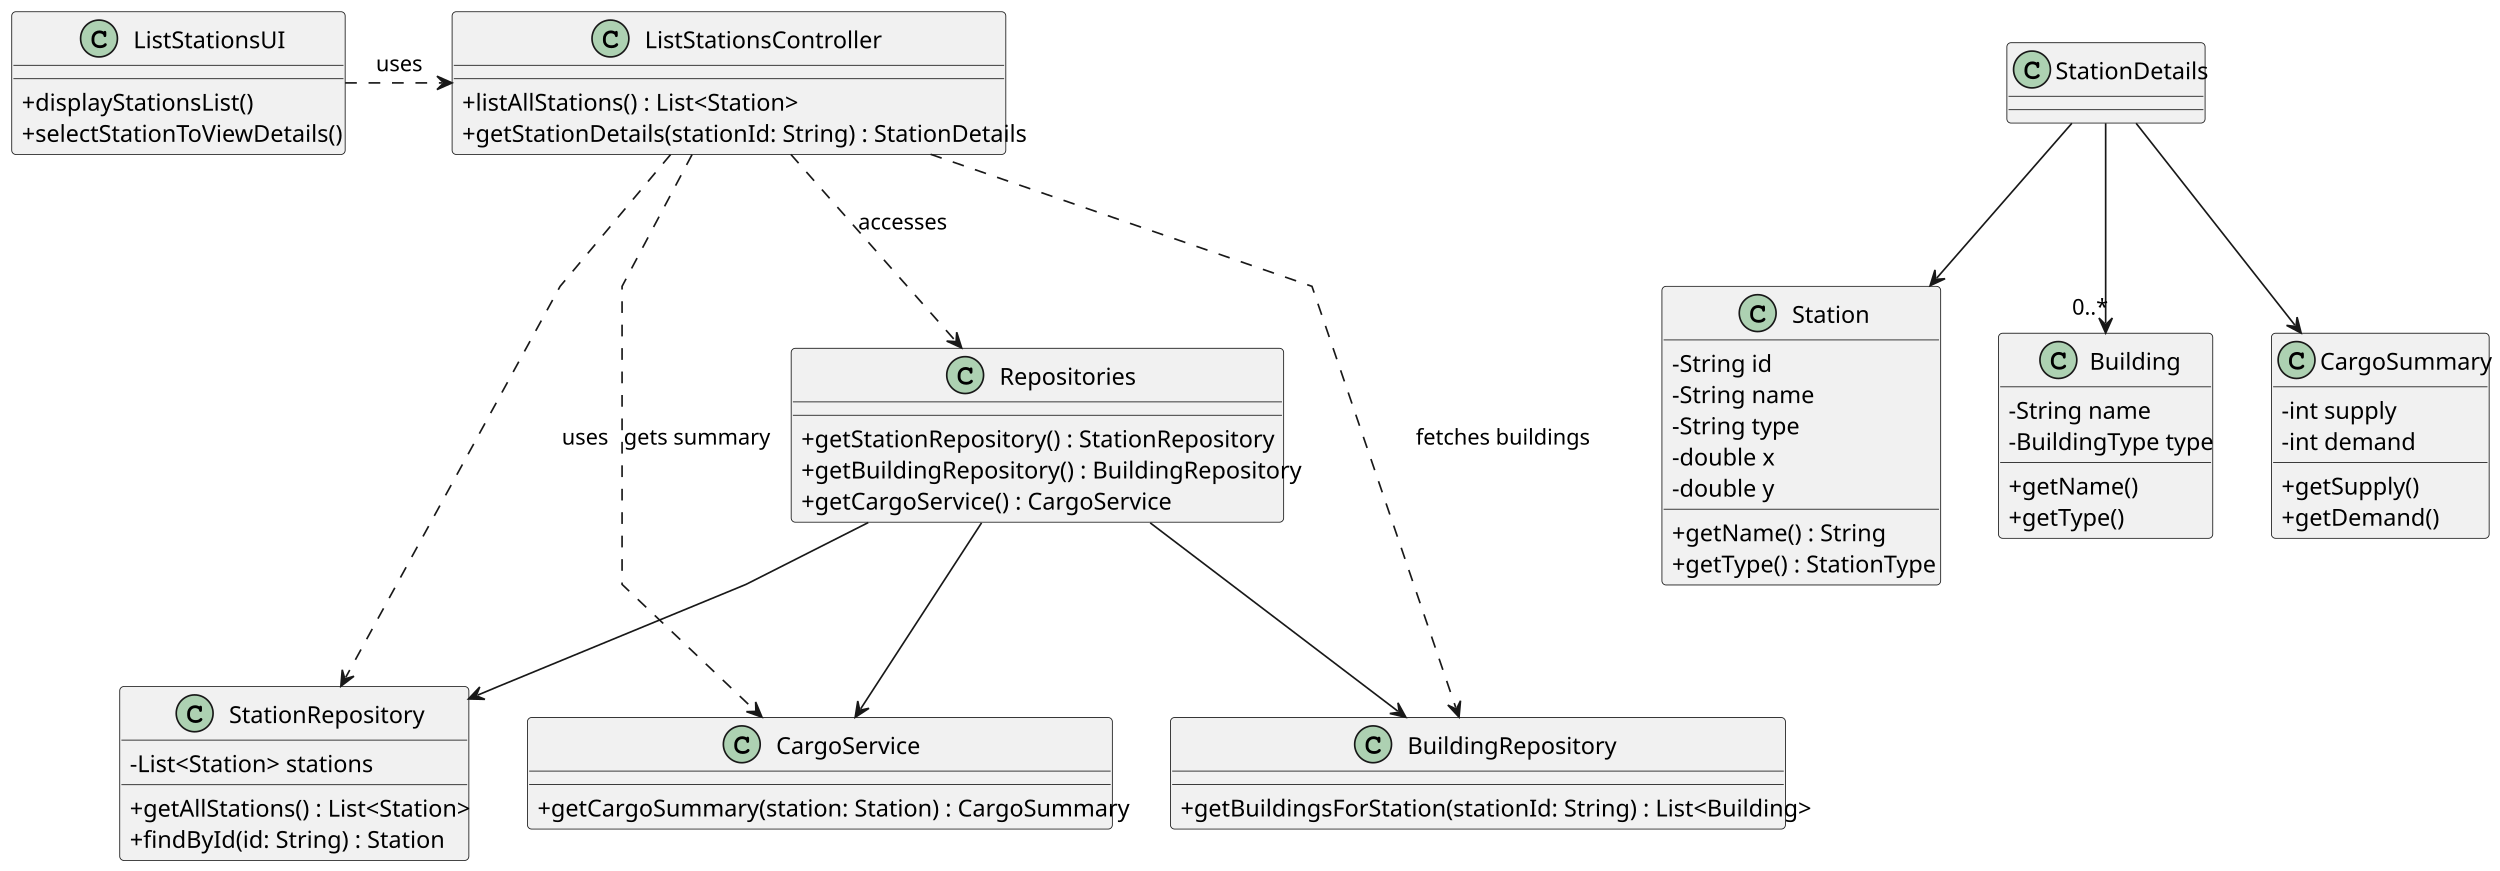
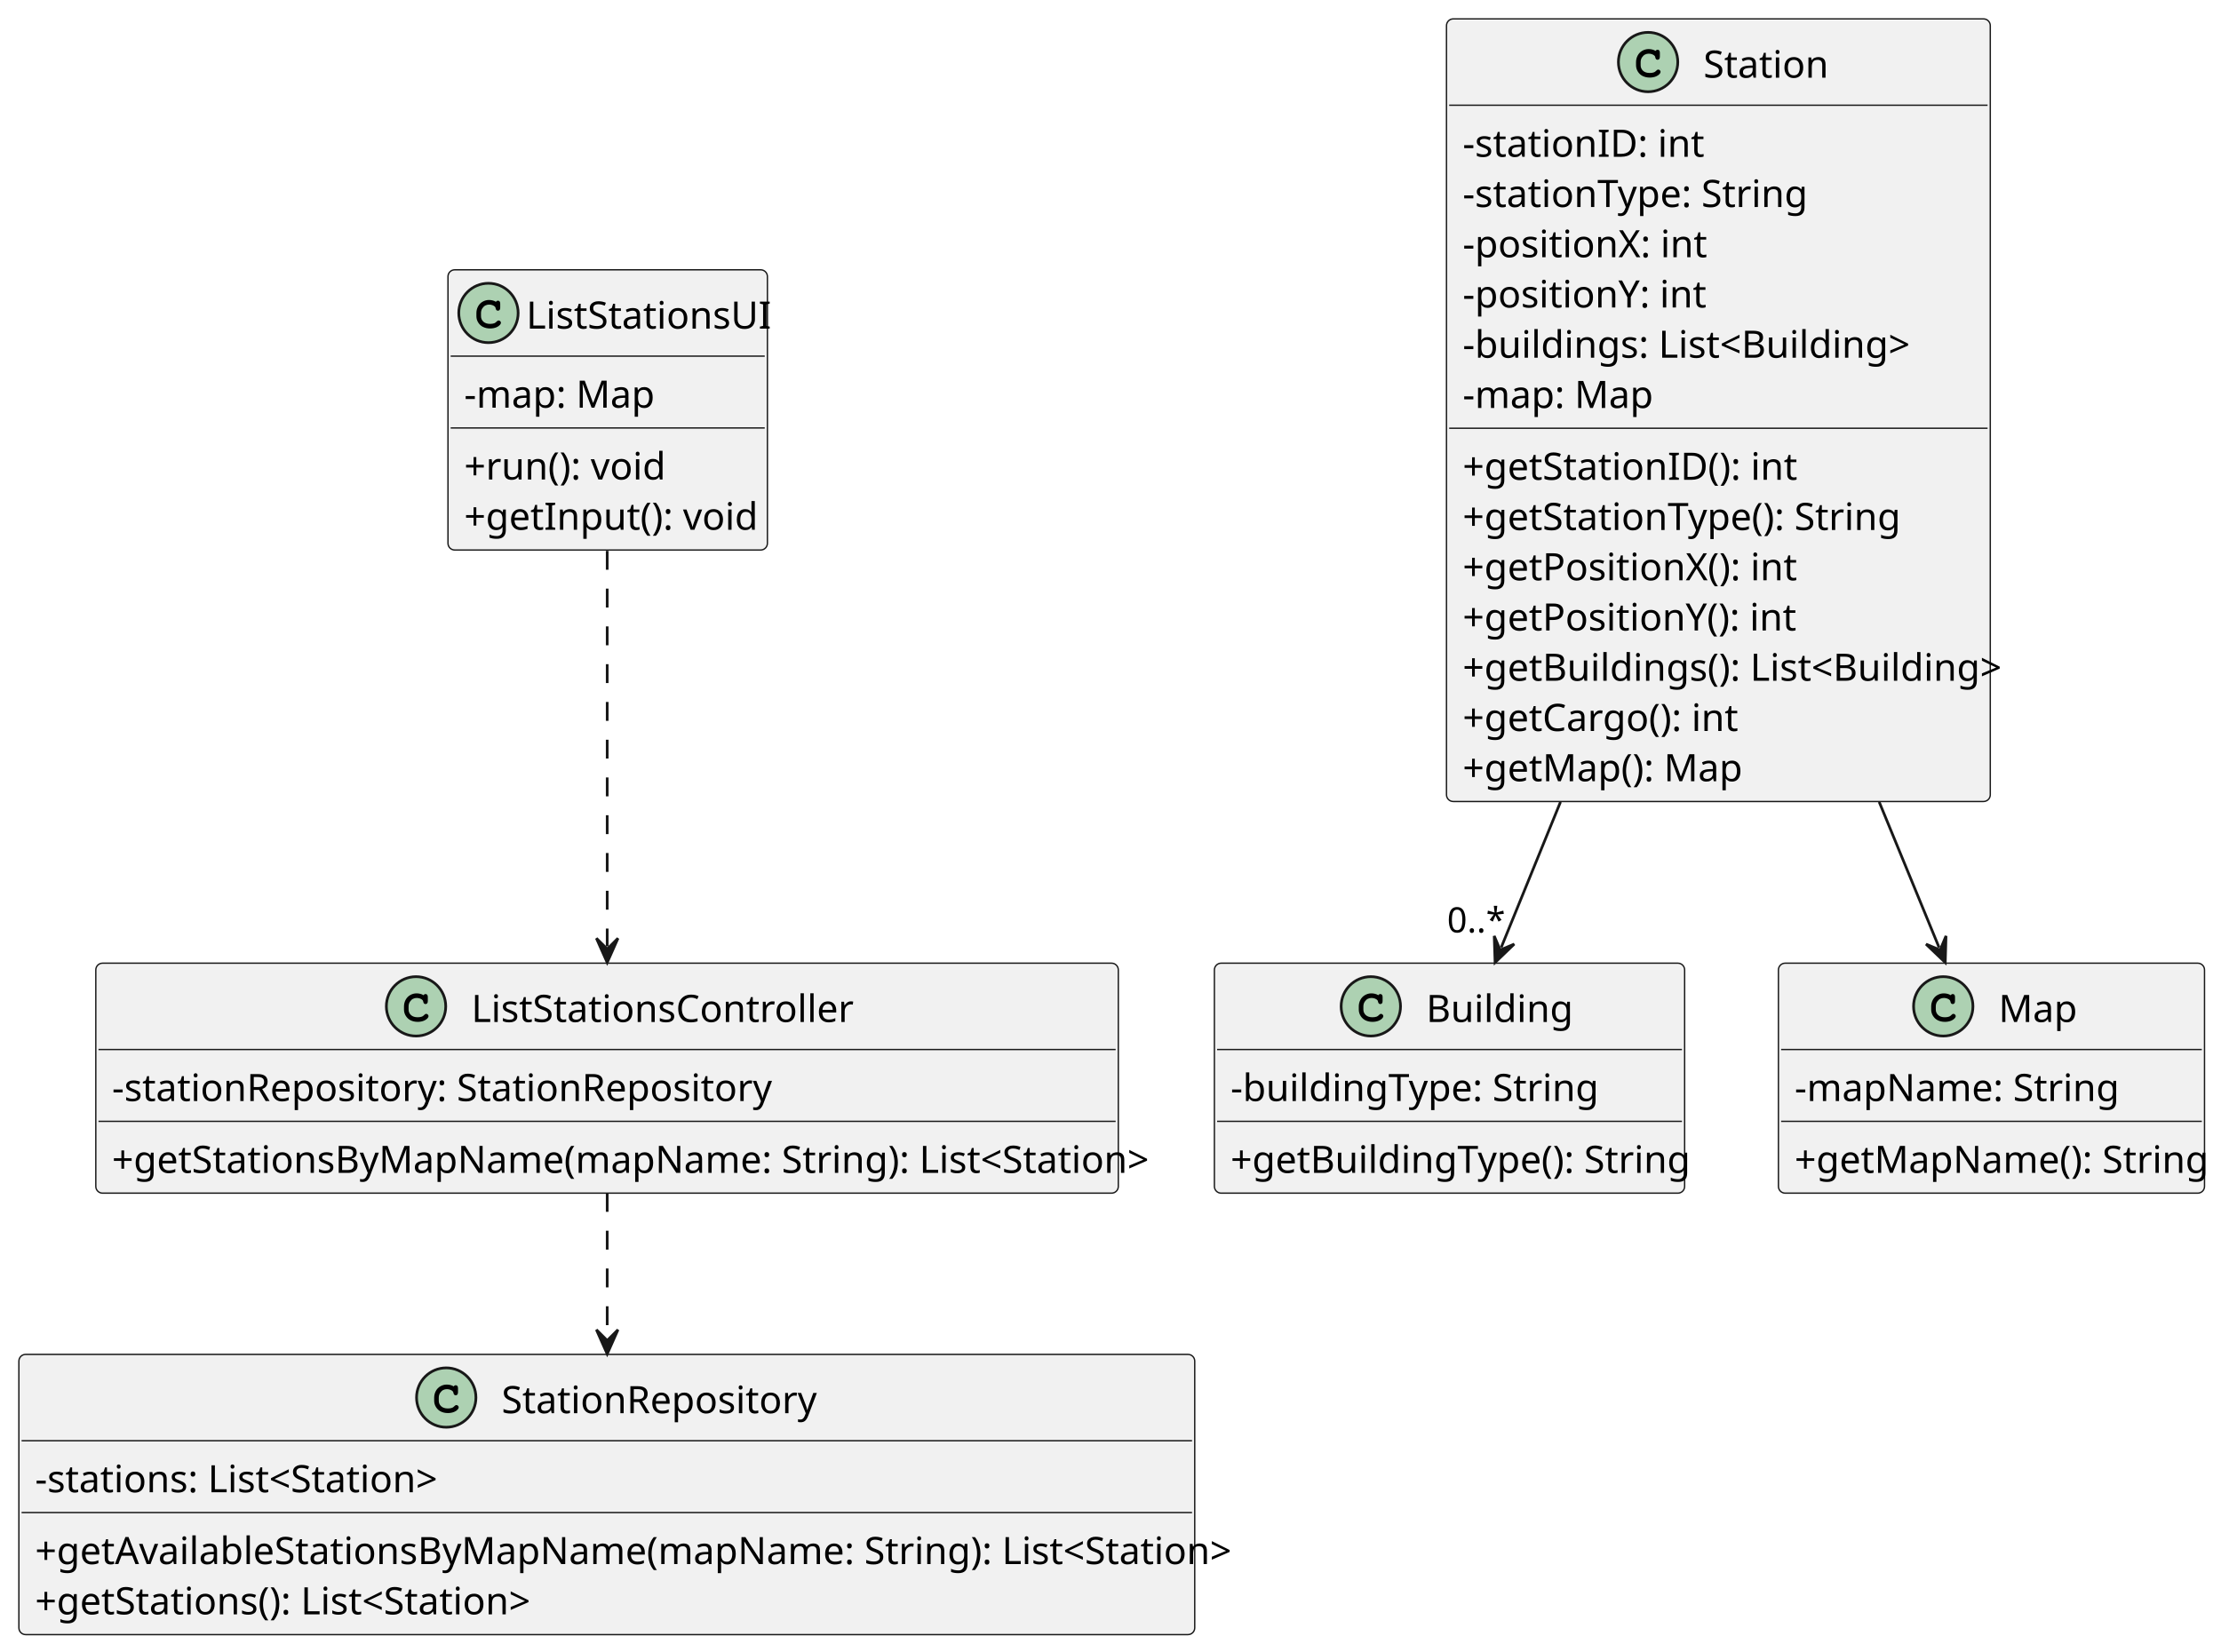
- <svg xmlns="http://www.w3.org/2000/svg" contentStyleType="text/css" height="520px" preserveAspectRatio="none" style="width:1493px;height:520px;background:#FFFFFF;" version="1.1" viewBox="0 0 1493 520" width="1493px" zoomAndPan="magnify">
+ <svg xmlns="http://www.w3.org/2000/svg" contentStyleType="text/css" height="612px" preserveAspectRatio="none" style="width:823px;height:612px;background:#FFFFFF;" version="1.1" viewBox="0 0 823 612" width="823px" zoomAndPan="magnify">
  <defs />
  <g>
    <g id="elem_ListStationsUI">
-       <rect codeLine="7" fill="#F1F1F1" height="85.242" id="ListStationsUI" rx="2.5" ry="2.5" style="stroke:#181818;stroke-width:0.5;" width="199.134" x="7" y="7" />
-       <ellipse cx="59.131" cy="23" fill="#ADD1B2" rx="11" ry="11" style="stroke:#181818;stroke-width:1.0;" />
-       <path d="M61.897,18.875 Q62.053,18.656 62.24,18.547 Q62.428,18.438 62.647,18.438 Q63.022,18.438 63.256,18.703 Q63.49,18.953 63.49,19.562 L63.49,21.016 Q63.49,21.625 63.256,21.891 Q63.022,22.156 62.647,22.156 Q62.303,22.156 62.1,21.953 Q61.897,21.766 61.787,21.25 Q61.74,20.891 61.553,20.703 Q61.225,20.328 60.615,20.109 Q60.006,19.891 59.381,19.891 Q58.615,19.891 57.975,20.219 Q57.35,20.547 56.85,21.297 Q56.365,22.047 56.365,23.078 L56.365,24.172 Q56.365,25.406 57.256,26.234 Q58.147,27.047 59.74,27.047 Q60.678,27.047 61.334,26.797 Q61.725,26.641 62.147,26.203 Q62.412,25.938 62.553,25.859 Q62.709,25.781 62.912,25.781 Q63.24,25.781 63.49,26.047 Q63.756,26.297 63.756,26.641 Q63.756,26.984 63.412,27.391 Q62.912,27.969 62.115,28.297 Q61.037,28.75 59.74,28.75 Q58.225,28.75 57.022,28.125 Q56.037,27.625 55.35,26.562 Q54.662,25.484 54.662,24.203 L54.662,23.047 Q54.662,21.719 55.272,20.578 Q55.897,19.422 56.99,18.812 Q58.084,18.188 59.318,18.188 Q60.053,18.188 60.693,18.359 Q61.35,18.516 61.897,18.875 Z " fill="#000000" />
-       <text fill="#000000" font-family="sans-serif" font-size="14" lengthAdjust="spacing" textLength="86.372" x="79.631" y="28.797">ListStationsUI</text>
-       <line style="stroke:#181818;stroke-width:0.5;" x1="8" x2="205.134" y1="39" y2="39" />
-       <line style="stroke:#181818;stroke-width:0.5;" x1="8" x2="205.134" y1="47" y2="47" />
-       <text fill="#000000" font-family="sans-serif" font-size="14" lengthAdjust="spacing" textLength="133.451" x="13" y="66.107">+displayStationsList()</text>
-       <text fill="#000000" font-family="sans-serif" font-size="14" lengthAdjust="spacing" textLength="187.134" x="13" y="84.728">+selectStationToViewDetails()</text>
+       <rect codeLine="6" fill="#F1F1F1" height="103.863" id="ListStationsUI" rx="2.5" ry="2.5" style="stroke:#181818;stroke-width:0.5;" width="118.372" x="166" y="100" />
+       <ellipse cx="181" cy="116" fill="#ADD1B2" rx="11" ry="11" style="stroke:#181818;stroke-width:1.0;" />
+       <path d="M183.766,111.875 Q183.922,111.656 184.109,111.547 Q184.297,111.438 184.516,111.438 Q184.891,111.438 185.125,111.703 Q185.359,111.953 185.359,112.562 L185.359,114.016 Q185.359,114.625 185.125,114.891 Q184.891,115.156 184.516,115.156 Q184.172,115.156 183.969,114.953 Q183.766,114.766 183.656,114.25 Q183.609,113.891 183.422,113.703 Q183.094,113.328 182.484,113.109 Q181.875,112.891 181.25,112.891 Q180.484,112.891 179.844,113.219 Q179.219,113.547 178.719,114.297 Q178.234,115.047 178.234,116.078 L178.234,117.172 Q178.234,118.406 179.125,119.234 Q180.016,120.047 181.609,120.047 Q182.547,120.047 183.203,119.797 Q183.594,119.641 184.016,119.203 Q184.281,118.938 184.422,118.859 Q184.578,118.781 184.781,118.781 Q185.109,118.781 185.359,119.047 Q185.625,119.297 185.625,119.641 Q185.625,119.984 185.281,120.391 Q184.781,120.969 183.984,121.297 Q182.906,121.75 181.609,121.75 Q180.094,121.75 178.891,121.125 Q177.906,120.625 177.219,119.562 Q176.531,118.484 176.531,117.203 L176.531,116.047 Q176.531,114.719 177.141,113.578 Q177.766,112.422 178.859,111.812 Q179.953,111.188 181.188,111.188 Q181.922,111.188 182.562,111.359 Q183.219,111.516 183.766,111.875 Z " fill="#000000" />
+       <text fill="#000000" font-family="sans-serif" font-size="14" lengthAdjust="spacing" textLength="86.372" x="195" y="121.797">ListStationsUI</text>
+       <line style="stroke:#181818;stroke-width:0.5;" x1="167" x2="283.372" y1="132" y2="132" />
+       <text fill="#000000" font-family="sans-serif" font-size="14" lengthAdjust="spacing" textLength="66.91" x="172" y="151.107">-map: Map</text>
+       <line style="stroke:#181818;stroke-width:0.5;" x1="167" x2="283.372" y1="158.621" y2="158.621" />
+       <text fill="#000000" font-family="sans-serif" font-size="14" lengthAdjust="spacing" textLength="71.196" x="172" y="177.728">+run(): void</text>
+       <text fill="#000000" font-family="sans-serif" font-size="14" lengthAdjust="spacing" textLength="101.561" x="172" y="196.35">+getInput(): void</text>
    </g>
    <g id="elem_ListStationsController">
-       <rect codeLine="12" fill="#F1F1F1" height="85.242" id="ListStationsController" rx="2.5" ry="2.5" style="stroke:#181818;stroke-width:0.5;" width="330.664" x="270" y="7" />
-       <ellipse cx="364.551" cy="23" fill="#ADD1B2" rx="11" ry="11" style="stroke:#181818;stroke-width:1.0;" />
-       <path d="M367.317,18.875 Q367.473,18.656 367.661,18.547 Q367.848,18.438 368.067,18.438 Q368.442,18.438 368.676,18.703 Q368.911,18.953 368.911,19.562 L368.911,21.016 Q368.911,21.625 368.676,21.891 Q368.442,22.156 368.067,22.156 Q367.723,22.156 367.52,21.953 Q367.317,21.766 367.207,21.25 Q367.161,20.891 366.973,20.703 Q366.645,20.328 366.036,20.109 Q365.426,19.891 364.801,19.891 Q364.036,19.891 363.395,20.219 Q362.77,20.547 362.27,21.297 Q361.786,22.047 361.786,23.078 L361.786,24.172 Q361.786,25.406 362.676,26.234 Q363.567,27.047 365.161,27.047 Q366.098,27.047 366.754,26.797 Q367.145,26.641 367.567,26.203 Q367.832,25.938 367.973,25.859 Q368.129,25.781 368.332,25.781 Q368.661,25.781 368.911,26.047 Q369.176,26.297 369.176,26.641 Q369.176,26.984 368.832,27.391 Q368.332,27.969 367.536,28.297 Q366.457,28.75 365.161,28.75 Q363.645,28.75 362.442,28.125 Q361.457,27.625 360.77,26.562 Q360.082,25.484 360.082,24.203 L360.082,23.047 Q360.082,21.719 360.692,20.578 Q361.317,19.422 362.411,18.812 Q363.504,18.188 364.739,18.188 Q365.473,18.188 366.114,18.359 Q366.77,18.516 367.317,18.875 Z " fill="#000000" />
-       <text fill="#000000" font-family="sans-serif" font-size="14" lengthAdjust="spacing" textLength="133.061" x="385.051" y="28.797">ListStationsController</text>
-       <line style="stroke:#181818;stroke-width:0.5;" x1="271" x2="599.664" y1="39" y2="39" />
-       <line style="stroke:#181818;stroke-width:0.5;" x1="271" x2="599.664" y1="47" y2="47" />
-       <text fill="#000000" font-family="sans-serif" font-size="14" lengthAdjust="spacing" textLength="194.148" x="276" y="66.107">+listAllStations() : List&lt;Station&gt;</text>
-       <text fill="#000000" font-family="sans-serif" font-size="14" lengthAdjust="spacing" textLength="318.664" x="276" y="84.728">+getStationDetails(stationId: String) : StationDetails</text>
-     </g>
-     <g id="elem_Repositories">
-       <rect codeLine="18" fill="#F1F1F1" height="103.863" id="Repositories" rx="2.5" ry="2.5" style="stroke:#181818;stroke-width:0.5;" width="294.092" x="472.5" y="208" />
-       <ellipse cx="576.389" cy="224" fill="#ADD1B2" rx="11" ry="11" style="stroke:#181818;stroke-width:1.0;" />
-       <path d="M579.155,219.875 Q579.311,219.656 579.499,219.547 Q579.686,219.438 579.905,219.438 Q580.28,219.438 580.514,219.703 Q580.749,219.953 580.749,220.562 L580.749,222.016 Q580.749,222.625 580.514,222.891 Q580.28,223.156 579.905,223.156 Q579.561,223.156 579.358,222.953 Q579.155,222.766 579.045,222.25 Q578.999,221.891 578.811,221.703 Q578.483,221.328 577.874,221.109 Q577.264,220.891 576.639,220.891 Q575.874,220.891 575.233,221.219 Q574.608,221.547 574.108,222.297 Q573.624,223.047 573.624,224.078 L573.624,225.172 Q573.624,226.406 574.514,227.234 Q575.405,228.047 576.999,228.047 Q577.936,228.047 578.592,227.797 Q578.983,227.641 579.405,227.203 Q579.67,226.938 579.811,226.859 Q579.967,226.781 580.17,226.781 Q580.499,226.781 580.749,227.047 Q581.014,227.297 581.014,227.641 Q581.014,227.984 580.67,228.391 Q580.17,228.969 579.374,229.297 Q578.295,229.75 576.999,229.75 Q575.483,229.75 574.28,229.125 Q573.295,228.625 572.608,227.562 Q571.92,226.484 571.92,225.203 L571.92,224.047 Q571.92,222.719 572.53,221.578 Q573.155,220.422 574.249,219.812 Q575.342,219.188 576.577,219.188 Q577.311,219.188 577.952,219.359 Q578.608,219.516 579.155,219.875 Z " fill="#000000" />
-       <text fill="#000000" font-family="sans-serif" font-size="14" lengthAdjust="spacing" textLength="77.814" x="596.889" y="229.797">Repositories</text>
-       <line style="stroke:#181818;stroke-width:0.5;" x1="473.5" x2="765.592" y1="240" y2="240" />
-       <line style="stroke:#181818;stroke-width:0.5;" x1="473.5" x2="765.592" y1="248" y2="248" />
-       <text fill="#000000" font-family="sans-serif" font-size="14" lengthAdjust="spacing" textLength="269.637" x="478.5" y="267.107">+getStationRepository() : StationRepository</text>
-       <text fill="#000000" font-family="sans-serif" font-size="14" lengthAdjust="spacing" textLength="282.092" x="478.5" y="285.728">+getBuildingRepository() : BuildingRepository</text>
-       <text fill="#000000" font-family="sans-serif" font-size="14" lengthAdjust="spacing" textLength="218.258" x="478.5" y="304.35">+getCargoService() : CargoService</text>
+       <rect codeLine="12" fill="#F1F1F1" height="85.242" id="ListStationsController" rx="2.5" ry="2.5" style="stroke:#181818;stroke-width:0.5;" width="378.898" x="35.5" y="357" />
+       <ellipse cx="154.168" cy="373" fill="#ADD1B2" rx="11" ry="11" style="stroke:#181818;stroke-width:1.0;" />
+       <path d="M156.934,368.875 Q157.09,368.656 157.278,368.547 Q157.465,368.438 157.684,368.438 Q158.059,368.438 158.293,368.703 Q158.528,368.953 158.528,369.562 L158.528,371.016 Q158.528,371.625 158.293,371.891 Q158.059,372.156 157.684,372.156 Q157.34,372.156 157.137,371.953 Q156.934,371.766 156.825,371.25 Q156.778,370.891 156.59,370.703 Q156.262,370.328 155.653,370.109 Q155.043,369.891 154.418,369.891 Q153.653,369.891 153.012,370.219 Q152.387,370.547 151.887,371.297 Q151.403,372.047 151.403,373.078 L151.403,374.172 Q151.403,375.406 152.293,376.234 Q153.184,377.047 154.778,377.047 Q155.715,377.047 156.372,376.797 Q156.762,376.641 157.184,376.203 Q157.45,375.938 157.59,375.859 Q157.747,375.781 157.95,375.781 Q158.278,375.781 158.528,376.047 Q158.793,376.297 158.793,376.641 Q158.793,376.984 158.45,377.391 Q157.95,377.969 157.153,378.297 Q156.075,378.75 154.778,378.75 Q153.262,378.75 152.059,378.125 Q151.075,377.625 150.387,376.562 Q149.7,375.484 149.7,374.203 L149.7,373.047 Q149.7,371.719 150.309,370.578 Q150.934,369.422 152.028,368.812 Q153.122,368.188 154.356,368.188 Q155.09,368.188 155.731,368.359 Q156.387,368.516 156.934,368.875 Z " fill="#000000" />
+       <text fill="#000000" font-family="sans-serif" font-size="14" lengthAdjust="spacing" textLength="133.061" x="174.668" y="378.797">ListStationsController</text>
+       <line style="stroke:#181818;stroke-width:0.5;" x1="36.5" x2="413.398" y1="389" y2="389" />
+       <text fill="#000000" font-family="sans-serif" font-size="14" lengthAdjust="spacing" textLength="231.109" x="41.5" y="408.107">-stationRepository: StationRepository</text>
+       <line style="stroke:#181818;stroke-width:0.5;" x1="36.5" x2="413.398" y1="415.621" y2="415.621" />
+       <text fill="#000000" font-family="sans-serif" font-size="14" lengthAdjust="spacing" textLength="366.898" x="41.5" y="434.728">+getStationsByMapName(mapName: String): List&lt;Station&gt;</text>
    </g>
    <g id="elem_StationRepository">
-       <rect codeLine="24" fill="#F1F1F1" height="103.863" id="StationRepository" rx="2.5" ry="2.5" style="stroke:#181818;stroke-width:0.5;" width="208.499" x="71.5" y="410" />
-       <ellipse cx="116.248" cy="426" fill="#ADD1B2" rx="11" ry="11" style="stroke:#181818;stroke-width:1.0;" />
-       <path d="M119.014,421.875 Q119.17,421.656 119.357,421.547 Q119.545,421.438 119.764,421.438 Q120.139,421.438 120.373,421.703 Q120.607,421.953 120.607,422.562 L120.607,424.016 Q120.607,424.625 120.373,424.891 Q120.139,425.156 119.764,425.156 Q119.42,425.156 119.217,424.953 Q119.014,424.766 118.904,424.25 Q118.857,423.891 118.67,423.703 Q118.342,423.328 117.732,423.109 Q117.123,422.891 116.498,422.891 Q115.732,422.891 115.092,423.219 Q114.467,423.547 113.967,424.297 Q113.482,425.047 113.482,426.078 L113.482,427.172 Q113.482,428.406 114.373,429.234 Q115.264,430.047 116.857,430.047 Q117.795,430.047 118.451,429.797 Q118.842,429.641 119.264,429.203 Q119.529,428.938 119.67,428.859 Q119.826,428.781 120.029,428.781 Q120.357,428.781 120.607,429.047 Q120.873,429.297 120.873,429.641 Q120.873,429.984 120.529,430.391 Q120.029,430.969 119.232,431.297 Q118.154,431.75 116.857,431.75 Q115.342,431.75 114.139,431.125 Q113.154,430.625 112.467,429.562 Q111.779,428.484 111.779,427.203 L111.779,426.047 Q111.779,424.719 112.389,423.578 Q113.014,422.422 114.107,421.812 Q115.201,421.188 116.436,421.188 Q117.17,421.188 117.811,421.359 Q118.467,421.516 119.014,421.875 Z " fill="#000000" />
-       <text fill="#000000" font-family="sans-serif" font-size="14" lengthAdjust="spacing" textLength="110.503" x="136.748" y="431.797">StationRepository</text>
-       <line style="stroke:#181818;stroke-width:0.5;" x1="72.5" x2="278.999" y1="442" y2="442" />
-       <text fill="#000000" font-family="sans-serif" font-size="14" lengthAdjust="spacing" textLength="138.523" x="77.5" y="461.107">-List&lt;Station&gt; stations</text>
-       <line style="stroke:#181818;stroke-width:0.5;" x1="72.5" x2="278.999" y1="468.621" y2="468.621" />
-       <text fill="#000000" font-family="sans-serif" font-size="14" lengthAdjust="spacing" textLength="196.499" x="77.5" y="487.728">+getAllStations() : List&lt;Station&gt;</text>
-       <text fill="#000000" font-family="sans-serif" font-size="14" lengthAdjust="spacing" textLength="178.589" x="77.5" y="506.35">+findById(id: String) : Station</text>
-     </g>
-     <g id="elem_BuildingRepository">
-       <rect codeLine="30" fill="#F1F1F1" height="66.621" id="BuildingRepository" rx="2.5" ry="2.5" style="stroke:#181818;stroke-width:0.5;" width="367.257" x="699" y="428.5" />
-       <ellipse cx="820.013" cy="444.5" fill="#ADD1B2" rx="11" ry="11" style="stroke:#181818;stroke-width:1.0;" />
-       <path d="M822.779,440.375 Q822.935,440.156 823.123,440.047 Q823.31,439.938 823.529,439.938 Q823.904,439.938 824.138,440.203 Q824.373,440.453 824.373,441.062 L824.373,442.516 Q824.373,443.125 824.138,443.391 Q823.904,443.656 823.529,443.656 Q823.185,443.656 822.982,443.453 Q822.779,443.266 822.669,442.75 Q822.623,442.391 822.435,442.203 Q822.107,441.828 821.498,441.609 Q820.888,441.391 820.263,441.391 Q819.498,441.391 818.857,441.719 Q818.232,442.047 817.732,442.797 Q817.248,443.547 817.248,444.578 L817.248,445.672 Q817.248,446.906 818.138,447.734 Q819.029,448.547 820.623,448.547 Q821.56,448.547 822.216,448.297 Q822.607,448.141 823.029,447.703 Q823.294,447.438 823.435,447.359 Q823.591,447.281 823.794,447.281 Q824.123,447.281 824.373,447.547 Q824.638,447.797 824.638,448.141 Q824.638,448.484 824.294,448.891 Q823.794,449.469 822.998,449.797 Q821.919,450.25 820.623,450.25 Q819.107,450.25 817.904,449.625 Q816.919,449.125 816.232,448.062 Q815.544,446.984 815.544,445.703 L815.544,444.547 Q815.544,443.219 816.154,442.078 Q816.779,440.922 817.873,440.312 Q818.966,439.688 820.201,439.688 Q820.935,439.688 821.576,439.859 Q822.232,440.016 822.779,440.375 Z " fill="#000000" />
-       <text fill="#000000" font-family="sans-serif" font-size="14" lengthAdjust="spacing" textLength="116.731" x="840.513" y="450.297">BuildingRepository</text>
-       <line style="stroke:#181818;stroke-width:0.5;" x1="700" x2="1065.257" y1="460.5" y2="460.5" />
-       <line style="stroke:#181818;stroke-width:0.5;" x1="700" x2="1065.257" y1="468.5" y2="468.5" />
-       <text fill="#000000" font-family="sans-serif" font-size="14" lengthAdjust="spacing" textLength="355.257" x="705" y="487.607">+getBuildingsForStation(stationId: String) : List&lt;Building&gt;</text>
+       <rect codeLine="17" fill="#F1F1F1" height="103.863" id="StationRepository" rx="2.5" ry="2.5" style="stroke:#181818;stroke-width:0.5;" width="435.712" x="7" y="502" />
+       <ellipse cx="165.355" cy="518" fill="#ADD1B2" rx="11" ry="11" style="stroke:#181818;stroke-width:1.0;" />
+       <path d="M168.12,513.875 Q168.276,513.656 168.464,513.547 Q168.651,513.438 168.87,513.438 Q169.245,513.438 169.48,513.703 Q169.714,513.953 169.714,514.562 L169.714,516.016 Q169.714,516.625 169.48,516.891 Q169.245,517.156 168.87,517.156 Q168.526,517.156 168.323,516.953 Q168.12,516.766 168.011,516.25 Q167.964,515.891 167.776,515.703 Q167.448,515.328 166.839,515.109 Q166.23,514.891 165.605,514.891 Q164.839,514.891 164.198,515.219 Q163.573,515.547 163.073,516.297 Q162.589,517.047 162.589,518.078 L162.589,519.172 Q162.589,520.406 163.48,521.234 Q164.37,522.047 165.964,522.047 Q166.901,522.047 167.558,521.797 Q167.948,521.641 168.37,521.203 Q168.636,520.938 168.776,520.859 Q168.933,520.781 169.136,520.781 Q169.464,520.781 169.714,521.047 Q169.98,521.297 169.98,521.641 Q169.98,521.984 169.636,522.391 Q169.136,522.969 168.339,523.297 Q167.261,523.75 165.964,523.75 Q164.448,523.75 163.245,523.125 Q162.261,522.625 161.573,521.562 Q160.886,520.484 160.886,519.203 L160.886,518.047 Q160.886,516.719 161.495,515.578 Q162.12,514.422 163.214,513.812 Q164.308,513.188 165.542,513.188 Q166.276,513.188 166.917,513.359 Q167.573,513.516 168.12,513.875 Z " fill="#000000" />
+       <text fill="#000000" font-family="sans-serif" font-size="14" lengthAdjust="spacing" textLength="110.503" x="185.855" y="523.797">StationRepository</text>
+       <line style="stroke:#181818;stroke-width:0.5;" x1="8" x2="441.712" y1="534" y2="534" />
+       <text fill="#000000" font-family="sans-serif" font-size="14" lengthAdjust="spacing" textLength="142.413" x="13" y="553.107">-stations: List&lt;Station&gt;</text>
+       <line style="stroke:#181818;stroke-width:0.5;" x1="8" x2="441.712" y1="560.621" y2="560.621" />
+       <text fill="#000000" font-family="sans-serif" font-size="14" lengthAdjust="spacing" textLength="423.712" x="13" y="579.729">+getAvailableStationsByMapName(mapName: String): List&lt;Station&gt;</text>
+       <text fill="#000000" font-family="sans-serif" font-size="14" lengthAdjust="spacing" textLength="177.051" x="13" y="598.35">+getStations(): List&lt;Station&gt;</text>
    </g>
    <g id="elem_Station">
-       <rect codeLine="35" fill="#F1F1F1" height="178.348" id="Station" rx="2.5" ry="2.5" style="stroke:#181818;stroke-width:0.5;" width="166.465" x="992.5" y="171" />
-       <ellipse cx="1049.689" cy="187" fill="#ADD1B2" rx="11" ry="11" style="stroke:#181818;stroke-width:1.0;" />
-       <path d="M1052.455,182.875 Q1052.611,182.656 1052.799,182.547 Q1052.986,182.438 1053.205,182.438 Q1053.58,182.438 1053.814,182.703 Q1054.049,182.953 1054.049,183.562 L1054.049,185.016 Q1054.049,185.625 1053.814,185.891 Q1053.58,186.156 1053.205,186.156 Q1052.861,186.156 1052.658,185.953 Q1052.455,185.766 1052.346,185.25 Q1052.299,184.891 1052.111,184.703 Q1051.783,184.328 1051.174,184.109 Q1050.564,183.891 1049.939,183.891 Q1049.174,183.891 1048.533,184.219 Q1047.908,184.547 1047.408,185.297 Q1046.924,186.047 1046.924,187.078 L1046.924,188.172 Q1046.924,189.406 1047.814,190.234 Q1048.705,191.047 1050.299,191.047 Q1051.236,191.047 1051.893,190.797 Q1052.283,190.641 1052.705,190.203 Q1052.971,189.938 1053.111,189.859 Q1053.268,189.781 1053.471,189.781 Q1053.799,189.781 1054.049,190.047 Q1054.314,190.297 1054.314,190.641 Q1054.314,190.984 1053.971,191.391 Q1053.471,191.969 1052.674,192.297 Q1051.596,192.75 1050.299,192.75 Q1048.783,192.75 1047.58,192.125 Q1046.596,191.625 1045.908,190.562 Q1045.221,189.484 1045.221,188.203 L1045.221,187.047 Q1045.221,185.719 1045.83,184.578 Q1046.455,183.422 1047.549,182.812 Q1048.643,182.188 1049.877,182.188 Q1050.611,182.188 1051.252,182.359 Q1051.908,182.516 1052.455,182.875 Z " fill="#000000" />
-       <text fill="#000000" font-family="sans-serif" font-size="14" lengthAdjust="spacing" textLength="43.586" x="1070.189" y="192.797">Station</text>
-       <line style="stroke:#181818;stroke-width:0.5;" x1="993.5" x2="1157.965" y1="203" y2="203" />
-       <text fill="#000000" font-family="sans-serif" font-size="14" lengthAdjust="spacing" textLength="56.02" x="998.5" y="222.107">-String id</text>
-       <text fill="#000000" font-family="sans-serif" font-size="14" lengthAdjust="spacing" textLength="80.144" x="998.5" y="240.728">-String name</text>
-       <text fill="#000000" font-family="sans-serif" font-size="14" lengthAdjust="spacing" textLength="71.586" x="998.5" y="259.35">-String type</text>
-       <text fill="#000000" font-family="sans-serif" font-size="14" lengthAdjust="spacing" textLength="57.593" x="998.5" y="277.971">-double x</text>
-       <text fill="#000000" font-family="sans-serif" font-size="14" lengthAdjust="spacing" textLength="57.593" x="998.5" y="296.592">-double y</text>
-       <line style="stroke:#181818;stroke-width:0.5;" x1="993.5" x2="1157.965" y1="304.106" y2="304.106" />
-       <text fill="#000000" font-family="sans-serif" font-size="14" lengthAdjust="spacing" textLength="122.548" x="998.5" y="323.213">+getName() : String</text>
-       <text fill="#000000" font-family="sans-serif" font-size="14" lengthAdjust="spacing" textLength="154.465" x="998.5" y="341.834">+getType() : StationType</text>
+       <rect codeLine="23" fill="#F1F1F1" height="290.074" id="Station" rx="2.5" ry="2.5" style="stroke:#181818;stroke-width:0.5;" width="201.506" x="536" y="7" />
+       <ellipse cx="610.71" cy="23" fill="#ADD1B2" rx="11" ry="11" style="stroke:#181818;stroke-width:1.0;" />
+       <path d="M613.476,18.875 Q613.632,18.656 613.819,18.547 Q614.007,18.438 614.226,18.438 Q614.601,18.438 614.835,18.703 Q615.069,18.953 615.069,19.562 L615.069,21.016 Q615.069,21.625 614.835,21.891 Q614.601,22.156 614.226,22.156 Q613.882,22.156 613.679,21.953 Q613.476,21.766 613.366,21.25 Q613.319,20.891 613.132,20.703 Q612.804,20.328 612.194,20.109 Q611.585,19.891 610.96,19.891 Q610.194,19.891 609.554,20.219 Q608.929,20.547 608.429,21.297 Q607.944,22.047 607.944,23.078 L607.944,24.172 Q607.944,25.406 608.835,26.234 Q609.726,27.047 611.319,27.047 Q612.257,27.047 612.913,26.797 Q613.304,26.641 613.726,26.203 Q613.991,25.938 614.132,25.859 Q614.288,25.781 614.491,25.781 Q614.819,25.781 615.069,26.047 Q615.335,26.297 615.335,26.641 Q615.335,26.984 614.991,27.391 Q614.491,27.969 613.694,28.297 Q612.616,28.75 611.319,28.75 Q609.804,28.75 608.601,28.125 Q607.616,27.625 606.929,26.562 Q606.241,25.484 606.241,24.203 L606.241,23.047 Q606.241,21.719 606.851,20.578 Q607.476,19.422 608.569,18.812 Q609.663,18.188 610.898,18.188 Q611.632,18.188 612.273,18.359 Q612.929,18.516 613.476,18.875 Z " fill="#000000" />
+       <text fill="#000000" font-family="sans-serif" font-size="14" lengthAdjust="spacing" textLength="43.586" x="631.21" y="28.797">Station</text>
+       <line style="stroke:#181818;stroke-width:0.5;" x1="537" x2="736.506" y1="39" y2="39" />
+       <text fill="#000000" font-family="sans-serif" font-size="14" lengthAdjust="spacing" textLength="82.476" x="542" y="58.107">-stationID: int</text>
+       <text fill="#000000" font-family="sans-serif" font-size="14" lengthAdjust="spacing" textLength="121.386" x="542" y="76.728">-stationType: String</text>
+       <text fill="#000000" font-family="sans-serif" font-size="14" lengthAdjust="spacing" textLength="84.82" x="542" y="95.35">-positionX: int</text>
+       <text fill="#000000" font-family="sans-serif" font-size="14" lengthAdjust="spacing" textLength="84.82" x="542" y="113.971">-positionY: int</text>
+       <text fill="#000000" font-family="sans-serif" font-size="14" lengthAdjust="spacing" textLength="155.654" x="542" y="132.592">-buildings: List&lt;Building&gt;</text>
+       <text fill="#000000" font-family="sans-serif" font-size="14" lengthAdjust="spacing" textLength="66.91" x="542" y="151.213">-map: Map</text>
+       <line style="stroke:#181818;stroke-width:0.5;" x1="537" x2="736.506" y1="158.727" y2="158.727" />
+       <text fill="#000000" font-family="sans-serif" font-size="14" lengthAdjust="spacing" textLength="117.113" x="542" y="177.834">+getStationID(): int</text>
+       <text fill="#000000" font-family="sans-serif" font-size="14" lengthAdjust="spacing" textLength="156.023" x="542" y="196.455">+getStationType(): String</text>
+       <text fill="#000000" font-family="sans-serif" font-size="14" lengthAdjust="spacing" textLength="118.672" x="542" y="215.076">+getPositionX(): int</text>
+       <text fill="#000000" font-family="sans-serif" font-size="14" lengthAdjust="spacing" textLength="118.672" x="542" y="233.697">+getPositionY(): int</text>
+       <text fill="#000000" font-family="sans-serif" font-size="14" lengthAdjust="spacing" textLength="189.506" x="542" y="252.318">+getBuildings(): List&lt;Building&gt;</text>
+       <text fill="#000000" font-family="sans-serif" font-size="14" lengthAdjust="spacing" textLength="97.658" x="542" y="270.94">+getCargo(): int</text>
+       <text fill="#000000" font-family="sans-serif" font-size="14" lengthAdjust="spacing" textLength="99.21" x="542" y="289.56">+getMap(): Map</text>
    </g>
    <g id="elem_Building">
-       <rect codeLine="47" fill="#F1F1F1" height="122.484" id="Building" rx="2.5" ry="2.5" style="stroke:#181818;stroke-width:0.5;" width="127.951" x="1193.5" y="199" />
-       <ellipse cx="1229.262" cy="215" fill="#ADD1B2" rx="11" ry="11" style="stroke:#181818;stroke-width:1.0;" />
-       <path d="M1232.028,210.875 Q1232.184,210.656 1232.371,210.547 Q1232.559,210.438 1232.778,210.438 Q1233.153,210.438 1233.387,210.703 Q1233.621,210.953 1233.621,211.562 L1233.621,213.016 Q1233.621,213.625 1233.387,213.891 Q1233.153,214.156 1232.778,214.156 Q1232.434,214.156 1232.231,213.953 Q1232.028,213.766 1231.918,213.25 Q1231.871,212.891 1231.684,212.703 Q1231.356,212.328 1230.746,212.109 Q1230.137,211.891 1229.512,211.891 Q1228.746,211.891 1228.106,212.219 Q1227.481,212.547 1226.981,213.297 Q1226.496,214.047 1226.496,215.078 L1226.496,216.172 Q1226.496,217.406 1227.387,218.234 Q1228.278,219.047 1229.871,219.047 Q1230.809,219.047 1231.465,218.797 Q1231.856,218.641 1232.278,218.203 Q1232.543,217.938 1232.684,217.859 Q1232.84,217.781 1233.043,217.781 Q1233.371,217.781 1233.621,218.047 Q1233.887,218.297 1233.887,218.641 Q1233.887,218.984 1233.543,219.391 Q1233.043,219.969 1232.246,220.297 Q1231.168,220.75 1229.871,220.75 Q1228.356,220.75 1227.153,220.125 Q1226.168,219.625 1225.481,218.562 Q1224.793,217.484 1224.793,216.203 L1224.793,215.047 Q1224.793,213.719 1225.403,212.578 Q1226.028,211.422 1227.121,210.812 Q1228.215,210.188 1229.449,210.188 Q1230.184,210.188 1230.824,210.359 Q1231.481,210.516 1232.028,210.875 Z " fill="#000000" />
-       <text fill="#000000" font-family="sans-serif" font-size="14" lengthAdjust="spacing" textLength="49.813" x="1247.876" y="220.797">Building</text>
-       <line style="stroke:#181818;stroke-width:0.5;" x1="1194.5" x2="1320.451" y1="231" y2="231" />
-       <text fill="#000000" font-family="sans-serif" font-size="14" lengthAdjust="spacing" textLength="80.144" x="1199.5" y="250.107">-String name</text>
-       <text fill="#000000" font-family="sans-serif" font-size="14" lengthAdjust="spacing" textLength="115.951" x="1199.5" y="268.728">-BuildingType type</text>
-       <line style="stroke:#181818;stroke-width:0.5;" x1="1194.5" x2="1320.451" y1="276.242" y2="276.242" />
-       <text fill="#000000" font-family="sans-serif" font-size="14" lengthAdjust="spacing" textLength="74.307" x="1199.5" y="295.35">+getName()</text>
-       <text fill="#000000" font-family="sans-serif" font-size="14" lengthAdjust="spacing" textLength="68.086" x="1199.5" y="313.971">+getType()</text>
+       <rect codeLine="39" fill="#F1F1F1" height="85.242" id="Building" rx="2.5" ry="2.5" style="stroke:#181818;stroke-width:0.5;" width="174.251" x="450" y="357" />
+       <ellipse cx="507.969" cy="373" fill="#ADD1B2" rx="11" ry="11" style="stroke:#181818;stroke-width:1.0;" />
+       <path d="M510.734,368.875 Q510.891,368.656 511.078,368.547 Q511.266,368.438 511.484,368.438 Q511.859,368.438 512.094,368.703 Q512.328,368.953 512.328,369.562 L512.328,371.016 Q512.328,371.625 512.094,371.891 Q511.859,372.156 511.484,372.156 Q511.141,372.156 510.938,371.953 Q510.734,371.766 510.625,371.25 Q510.578,370.891 510.391,370.703 Q510.062,370.328 509.453,370.109 Q508.844,369.891 508.219,369.891 Q507.453,369.891 506.812,370.219 Q506.188,370.547 505.688,371.297 Q505.203,372.047 505.203,373.078 L505.203,374.172 Q505.203,375.406 506.094,376.234 Q506.984,377.047 508.578,377.047 Q509.516,377.047 510.172,376.797 Q510.562,376.641 510.984,376.203 Q511.25,375.938 511.391,375.859 Q511.547,375.781 511.75,375.781 Q512.078,375.781 512.328,376.047 Q512.594,376.297 512.594,376.641 Q512.594,376.984 512.25,377.391 Q511.75,377.969 510.953,378.297 Q509.875,378.75 508.578,378.75 Q507.062,378.75 505.859,378.125 Q504.875,377.625 504.188,376.562 Q503.5,375.484 503.5,374.203 L503.5,373.047 Q503.5,371.719 504.109,370.578 Q504.734,369.422 505.828,368.812 Q506.922,368.188 508.156,368.188 Q508.891,368.188 509.531,368.359 Q510.188,368.516 510.734,368.875 Z " fill="#000000" />
+       <text fill="#000000" font-family="sans-serif" font-size="14" lengthAdjust="spacing" textLength="49.813" x="528.469" y="378.797">Building</text>
+       <line style="stroke:#181818;stroke-width:0.5;" x1="451" x2="623.251" y1="389" y2="389" />
+       <text fill="#000000" font-family="sans-serif" font-size="14" lengthAdjust="spacing" textLength="128.399" x="456" y="408.107">-buildingType: String</text>
+       <line style="stroke:#181818;stroke-width:0.5;" x1="451" x2="623.251" y1="415.621" y2="415.621" />
+       <text fill="#000000" font-family="sans-serif" font-size="14" lengthAdjust="spacing" textLength="162.251" x="456" y="434.728">+getBuildingType(): String</text>
    </g>
-     <g id="elem_CargoService">
-       <rect codeLine="54" fill="#F1F1F1" height="66.621" id="CargoService" rx="2.5" ry="2.5" style="stroke:#181818;stroke-width:0.5;" width="349.299" x="315" y="428.5" />
-       <ellipse cx="442.993" cy="444.5" fill="#ADD1B2" rx="11" ry="11" style="stroke:#181818;stroke-width:1.0;" />
-       <path d="M445.758,440.375 Q445.915,440.156 446.102,440.047 Q446.29,439.938 446.508,439.938 Q446.883,439.938 447.118,440.203 Q447.352,440.453 447.352,441.062 L447.352,442.516 Q447.352,443.125 447.118,443.391 Q446.883,443.656 446.508,443.656 Q446.165,443.656 445.961,443.453 Q445.758,443.266 445.649,442.75 Q445.602,442.391 445.415,442.203 Q445.086,441.828 444.477,441.609 Q443.868,441.391 443.243,441.391 Q442.477,441.391 441.836,441.719 Q441.211,442.047 440.711,442.797 Q440.227,443.547 440.227,444.578 L440.227,445.672 Q440.227,446.906 441.118,447.734 Q442.008,448.547 443.602,448.547 Q444.54,448.547 445.196,448.297 Q445.586,448.141 446.008,447.703 Q446.274,447.438 446.415,447.359 Q446.571,447.281 446.774,447.281 Q447.102,447.281 447.352,447.547 Q447.618,447.797 447.618,448.141 Q447.618,448.484 447.274,448.891 Q446.774,449.469 445.977,449.797 Q444.899,450.25 443.602,450.25 Q442.086,450.25 440.883,449.625 Q439.899,449.125 439.211,448.062 Q438.524,446.984 438.524,445.703 L438.524,444.547 Q438.524,443.219 439.133,442.078 Q439.758,440.922 440.852,440.312 Q441.946,439.688 443.18,439.688 Q443.915,439.688 444.555,439.859 Q445.211,440.016 445.758,440.375 Z " fill="#000000" />
-       <text fill="#000000" font-family="sans-serif" font-size="14" lengthAdjust="spacing" textLength="84.814" x="463.493" y="450.297">CargoService</text>
-       <line style="stroke:#181818;stroke-width:0.5;" x1="316" x2="663.299" y1="460.5" y2="460.5" />
-       <line style="stroke:#181818;stroke-width:0.5;" x1="316" x2="663.299" y1="468.5" y2="468.5" />
-       <text fill="#000000" font-family="sans-serif" font-size="14" lengthAdjust="spacing" textLength="337.299" x="321" y="487.607">+getCargoSummary(station: Station) : CargoSummary</text>
-     </g>
-     <g id="elem_CargoSummary">
-       <rect codeLine="58" fill="#F1F1F1" height="122.484" id="CargoSummary" rx="2.5" ry="2.5" style="stroke:#181818;stroke-width:0.5;" width="130.027" x="1356.5" y="199" />
-       <ellipse cx="1371.5" cy="215" fill="#ADD1B2" rx="11" ry="11" style="stroke:#181818;stroke-width:1.0;" />
-       <path d="M1374.266,210.875 Q1374.422,210.656 1374.609,210.547 Q1374.797,210.438 1375.016,210.438 Q1375.391,210.438 1375.625,210.703 Q1375.859,210.953 1375.859,211.562 L1375.859,213.016 Q1375.859,213.625 1375.625,213.891 Q1375.391,214.156 1375.016,214.156 Q1374.672,214.156 1374.469,213.953 Q1374.266,213.766 1374.156,213.25 Q1374.109,212.891 1373.922,212.703 Q1373.594,212.328 1372.984,212.109 Q1372.375,211.891 1371.75,211.891 Q1370.984,211.891 1370.344,212.219 Q1369.719,212.547 1369.219,213.297 Q1368.734,214.047 1368.734,215.078 L1368.734,216.172 Q1368.734,217.406 1369.625,218.234 Q1370.516,219.047 1372.109,219.047 Q1373.047,219.047 1373.703,218.797 Q1374.094,218.641 1374.516,218.203 Q1374.781,217.938 1374.922,217.859 Q1375.078,217.781 1375.281,217.781 Q1375.609,217.781 1375.859,218.047 Q1376.125,218.297 1376.125,218.641 Q1376.125,218.984 1375.781,219.391 Q1375.281,219.969 1374.484,220.297 Q1373.406,220.75 1372.109,220.75 Q1370.594,220.75 1369.391,220.125 Q1368.406,219.625 1367.719,218.562 Q1367.031,217.484 1367.031,216.203 L1367.031,215.047 Q1367.031,213.719 1367.641,212.578 Q1368.266,211.422 1369.359,210.812 Q1370.453,210.188 1371.688,210.188 Q1372.422,210.188 1373.062,210.359 Q1373.719,210.516 1374.266,210.875 Z " fill="#000000" />
-       <text fill="#000000" font-family="sans-serif" font-size="14" lengthAdjust="spacing" textLength="98.027" x="1385.5" y="220.797">CargoSummary</text>
-       <line style="stroke:#181818;stroke-width:0.5;" x1="1357.5" x2="1485.527" y1="231" y2="231" />
-       <text fill="#000000" font-family="sans-serif" font-size="14" lengthAdjust="spacing" textLength="63.807" x="1362.5" y="250.107">-int supply</text>
-       <text fill="#000000" font-family="sans-serif" font-size="14" lengthAdjust="spacing" textLength="73.931" x="1362.5" y="268.728">-int demand</text>
-       <line style="stroke:#181818;stroke-width:0.5;" x1="1357.5" x2="1485.527" y1="276.242" y2="276.242" />
-       <text fill="#000000" font-family="sans-serif" font-size="14" lengthAdjust="spacing" textLength="79.769" x="1362.5" y="295.35">+getSupply()</text>
-       <text fill="#000000" font-family="sans-serif" font-size="14" lengthAdjust="spacing" textLength="89.879" x="1362.5" y="313.971">+getDemand()</text>
-     </g>
-     <g id="elem_StationDetails">
-       <rect fill="#F1F1F1" height="48" id="StationDetails" rx="2.5" ry="2.5" style="stroke:#181818;stroke-width:0.5;" width="118.379" x="1198.5" y="25.5" />
-       <ellipse cx="1213.5" cy="41.5" fill="#ADD1B2" rx="11" ry="11" style="stroke:#181818;stroke-width:1.0;" />
-       <path d="M1216.266,37.375 Q1216.422,37.156 1216.609,37.047 Q1216.797,36.938 1217.016,36.938 Q1217.391,36.938 1217.625,37.203 Q1217.859,37.453 1217.859,38.062 L1217.859,39.516 Q1217.859,40.125 1217.625,40.391 Q1217.391,40.656 1217.016,40.656 Q1216.672,40.656 1216.469,40.453 Q1216.266,40.266 1216.156,39.75 Q1216.109,39.391 1215.922,39.203 Q1215.594,38.828 1214.984,38.609 Q1214.375,38.391 1213.75,38.391 Q1212.984,38.391 1212.344,38.719 Q1211.719,39.047 1211.219,39.797 Q1210.734,40.547 1210.734,41.578 L1210.734,42.672 Q1210.734,43.906 1211.625,44.734 Q1212.516,45.547 1214.109,45.547 Q1215.047,45.547 1215.703,45.297 Q1216.094,45.141 1216.516,44.703 Q1216.781,44.438 1216.922,44.359 Q1217.078,44.281 1217.281,44.281 Q1217.609,44.281 1217.859,44.547 Q1218.125,44.797 1218.125,45.141 Q1218.125,45.484 1217.781,45.891 Q1217.281,46.469 1216.484,46.797 Q1215.406,47.25 1214.109,47.25 Q1212.594,47.25 1211.391,46.625 Q1210.406,46.125 1209.719,45.062 Q1209.031,43.984 1209.031,42.703 L1209.031,41.547 Q1209.031,40.219 1209.641,39.078 Q1210.266,37.922 1211.359,37.312 Q1212.453,36.688 1213.688,36.688 Q1214.422,36.688 1215.062,36.859 Q1215.719,37.016 1216.266,37.375 Z " fill="#000000" />
-       <text fill="#000000" font-family="sans-serif" font-size="14" lengthAdjust="spacing" textLength="86.379" x="1227.5" y="47.297">StationDetails</text>
-       <line style="stroke:#181818;stroke-width:0.5;" x1="1199.5" x2="1315.879" y1="57.5" y2="57.5" />
-       <line style="stroke:#181818;stroke-width:0.5;" x1="1199.5" x2="1315.879" y1="65.5" y2="65.5" />
+     <g id="elem_Map">
+       <rect codeLine="44" fill="#F1F1F1" height="85.242" id="Map" rx="2.5" ry="2.5" style="stroke:#181818;stroke-width:0.5;" width="157.893" x="659" y="357" />
+       <ellipse cx="720.079" cy="373" fill="#ADD1B2" rx="11" ry="11" style="stroke:#181818;stroke-width:1.0;" />
+       <path d="M722.845,368.875 Q723.001,368.656 723.188,368.547 Q723.376,368.438 723.595,368.438 Q723.97,368.438 724.204,368.703 Q724.438,368.953 724.438,369.562 L724.438,371.016 Q724.438,371.625 724.204,371.891 Q723.97,372.156 723.595,372.156 Q723.251,372.156 723.048,371.953 Q722.845,371.766 722.735,371.25 Q722.688,370.891 722.501,370.703 Q722.173,370.328 721.563,370.109 Q720.954,369.891 720.329,369.891 Q719.563,369.891 718.923,370.219 Q718.298,370.547 717.798,371.297 Q717.313,372.047 717.313,373.078 L717.313,374.172 Q717.313,375.406 718.204,376.234 Q719.095,377.047 720.688,377.047 Q721.626,377.047 722.282,376.797 Q722.673,376.641 723.095,376.203 Q723.36,375.938 723.501,375.859 Q723.657,375.781 723.86,375.781 Q724.188,375.781 724.438,376.047 Q724.704,376.297 724.704,376.641 Q724.704,376.984 724.36,377.391 Q723.86,377.969 723.063,378.297 Q721.985,378.75 720.688,378.75 Q719.173,378.75 717.97,378.125 Q716.985,377.625 716.298,376.562 Q715.61,375.484 715.61,374.203 L715.61,373.047 Q715.61,371.719 716.22,370.578 Q716.845,369.422 717.938,368.812 Q719.032,368.188 720.267,368.188 Q721.001,368.188 721.642,368.359 Q722.298,368.516 722.845,368.875 Z " fill="#000000" />
+       <text fill="#000000" font-family="sans-serif" font-size="14" lengthAdjust="spacing" textLength="27.234" x="740.579" y="378.797">Map</text>
+       <line style="stroke:#181818;stroke-width:0.5;" x1="660" x2="815.893" y1="389" y2="389" />
+       <text fill="#000000" font-family="sans-serif" font-size="14" lengthAdjust="spacing" textLength="113.593" x="665" y="408.107">-mapName: String</text>
+       <line style="stroke:#181818;stroke-width:0.5;" x1="660" x2="815.893" y1="415.621" y2="415.621" />
+       <text fill="#000000" font-family="sans-serif" font-size="14" lengthAdjust="spacing" textLength="145.893" x="665" y="434.728">+getMapName(): String</text>
    </g>
    <g id="link_ListStationsUI_ListStationsController">
-       <path codeLine="66" d="M206.1,49.5 C226.34,49.5 242.14,49.5 263.96,49.5 " fill="none" id="ListStationsUI-to-ListStationsController" style="stroke:#181818;stroke-width:1.0;stroke-dasharray:7.0,7.0;" />
-       <polygon fill="#181818" points="269.96,49.5,260.96,45.5,264.96,49.5,260.96,53.5,269.96,49.5" style="stroke:#181818;stroke-width:1.0;" />
-       <text fill="#000000" font-family="sans-serif" font-size="13" lengthAdjust="spacing" textLength="27.46" x="224.5" y="42.528">uses</text>
-     </g>
-     <g id="link_ListStationsController_Repositories">
-       <path codeLine="67" d="M472.29,92.19 C501.66,125.47 538.96,167.741 570.33,203.291 " fill="none" id="ListStationsController-to-Repositories" style="stroke:#181818;stroke-width:1.0;stroke-dasharray:7.0,7.0;" />
-       <polygon fill="#181818" points="574.3,207.79,571.344,198.395,570.992,204.041,565.346,203.688,574.3,207.79" style="stroke:#181818;stroke-width:1.0;" />
-       <text fill="#000000" font-family="sans-serif" font-size="13" lengthAdjust="spacing" textLength="54.19" x="512.5" y="137.028">accesses</text>
-     </g>
-     <g id="link_Repositories_StationRepository">
-       <path codeLine="68" d="M518.54,312.06 C480.16,331.47 445.5,349 445.5,349 C445.5,349 297.5,410 297.5,410 C297.5,410 295.995,410.623 285.295,415.103 " fill="none" id="Repositories-to-StationRepository" style="stroke:#181818;stroke-width:1.0;" />
-       <polygon fill="#181818" points="279.76,417.42,289.606,417.634,284.372,415.489,286.517,410.255,279.76,417.42" style="stroke:#181818;stroke-width:1.0;" />
-     </g>
-     <g id="link_Repositories_BuildingRepository">
-       <path codeLine="69" d="M686.89,312.25 C734.98,348.82 793.444,393.278 834.814,424.738 " fill="none" id="Repositories-to-BuildingRepository" style="stroke:#181818;stroke-width:1.0;" />
-       <polygon fill="#181818" points="839.59,428.37,834.847,419.738,835.61,425.343,830.005,426.106,839.59,428.37" style="stroke:#181818;stroke-width:1.0;" />
-     </g>
-     <g id="link_Repositories_CargoService">
-       <path codeLine="70" d="M586.19,312.25 C562.42,348.82 534.43,391.879 513.98,423.339 " fill="none" id="Repositories-to-CargoService" style="stroke:#181818;stroke-width:1.0;" />
-       <polygon fill="#181818" points="510.71,428.37,518.969,423.004,513.435,424.178,512.261,418.644,510.71,428.37" style="stroke:#181818;stroke-width:1.0;" />
+       <path codeLine="49" d="M225,204.17 C225,249.42 225,308.61 225,350.77 " fill="none" id="ListStationsUI-to-ListStationsController" style="stroke:#181818;stroke-width:1.0;stroke-dasharray:7.0,7.0;" />
+       <polygon fill="#181818" points="225,356.77,229,347.77,225,351.77,221,347.77,225,356.77" style="stroke:#181818;stroke-width:1.0;" />
    </g>
    <g id="link_ListStationsController_StationRepository">
-       <path codeLine="72" d="M400.46,92.31 C371.29,127.11 334.5,171 334.5,171 C334.5,171 252.095,321.309 206.445,404.559 " fill="none" id="ListStationsController-to-StationRepository" style="stroke:#181818;stroke-width:1.0;stroke-dasharray:7.0,7.0;" />
-       <polygon fill="#181818" points="203.56,409.82,211.395,403.852,205.964,405.436,204.38,400.005,203.56,409.82" style="stroke:#181818;stroke-width:1.0;" />
-       <text fill="#000000" font-family="sans-serif" font-size="13" lengthAdjust="spacing" textLength="27.46" x="335.5" y="265.528">uses</text>
+       <path codeLine="50" d="M225,442.17 C225,460.6 225,476.45 225,495.86 " fill="none" id="ListStationsController-to-StationRepository" style="stroke:#181818;stroke-width:1.0;stroke-dasharray:7.0,7.0;" />
+       <polygon fill="#181818" points="225,501.86,229,492.86,225,496.86,221,492.86,225,501.86" style="stroke:#181818;stroke-width:1.0;" />
    </g>
-     <g id="link_ListStationsController_CargoService">
-       <path codeLine="73" d="M413.3,92.31 C394.81,127.11 371.5,171 371.5,171 C371.5,171 371.5,349 371.5,349 C371.5,349 415.868,391.12 450.698,424.17 " fill="none" id="ListStationsController-to-CargoService" style="stroke:#181818;stroke-width:1.0;stroke-dasharray:7.0,7.0;" />
-       <polygon fill="#181818" points="455.05,428.3,451.275,419.204,451.423,424.858,445.768,425.007,455.05,428.3" style="stroke:#181818;stroke-width:1.0;" />
-       <text fill="#000000" font-family="sans-serif" font-size="13" lengthAdjust="spacing" textLength="81.631" x="372.5" y="265.528">gets summary</text>
+     <g id="link_Station_Building">
+       <path codeLine="51" d="M578.25,297.23 C569.41,318.94 563.202,334.163 556.271,351.192 " fill="none" id="Station-to-Building" style="stroke:#181818;stroke-width:1.0;" />
+       <polygon fill="#181818" points="554.01,356.75,561.107,349.921,555.895,352.119,553.697,346.906,554.01,356.75" style="stroke:#181818;stroke-width:1.0;" />
+       <text fill="#000000" font-family="sans-serif" font-size="13" lengthAdjust="spacing" textLength="19.513" x="536.228" y="345.614">0..*</text>
    </g>
-     <g id="link_ListStationsController_BuildingRepository">
-       <path codeLine="74" d="M555.75,92.14 C656.34,126.97 783.5,171 783.5,171 C783.5,171 843.501,346.772 869.401,422.622 " fill="none" id="ListStationsController-to-BuildingRepository" style="stroke:#181818;stroke-width:1.0;stroke-dasharray:7.0,7.0;" />
-       <polygon fill="#181818" points="871.34,428.3,872.217,418.49,869.724,423.568,864.646,421.075,871.34,428.3" style="stroke:#181818;stroke-width:1.0;" />
-       <text fill="#000000" font-family="sans-serif" font-size="13" lengthAdjust="spacing" textLength="96.84" x="845.5" y="265.528">fetches buildings</text>
-     </g>
-     <g id="link_StationDetails_Station">
-       <path codeLine="77" d="M1237.33,73.61 C1216.78,97.15 1187.576,130.61 1156.606,166.08 " fill="none" id="StationDetails-to-Station" style="stroke:#181818;stroke-width:1.0;" />
-       <polygon fill="#181818" points="1152.66,170.6,1161.592,166.451,1155.948,166.834,1155.566,161.19,1152.66,170.6" style="stroke:#181818;stroke-width:1.0;" />
-     </g>
-     <g id="link_StationDetails_CargoSummary">
-       <path codeLine="78" d="M1275.68,73.61 C1299.28,103.62 1337.631,152.374 1370.531,194.204 " fill="none" id="StationDetails-to-CargoSummary" style="stroke:#181818;stroke-width:1.0;" />
-       <polygon fill="#181818" points="1374.24,198.92,1371.82,189.373,1371.149,194.99,1365.532,194.319,1374.24,198.92" style="stroke:#181818;stroke-width:1.0;" />
-     </g>
-     <g id="link_StationDetails_Building">
-       <path codeLine="79" d="M1257.5,73.61 C1257.5,103.62 1257.5,151.09 1257.5,192.92 " fill="none" id="StationDetails-to-Building" style="stroke:#181818;stroke-width:1.0;" />
-       <polygon fill="#181818" points="1257.5,198.92,1261.5,189.92,1257.5,193.92,1253.5,189.92,1257.5,198.92" style="stroke:#181818;stroke-width:1.0;" />
-       <text fill="#000000" font-family="sans-serif" font-size="13" lengthAdjust="spacing" textLength="19.513" x="1237.434" y="187.892">0..*</text>
+     <g id="link_Station_Map">
+       <path codeLine="52" d="M696.34,297.23 C705.27,318.94 711.539,334.171 718.539,351.2 " fill="none" id="Station-to-Map" style="stroke:#181818;stroke-width:1.0;" />
+       <polygon fill="#181818" points="720.82,356.75,721.098,346.905,718.919,352.125,713.699,349.947,720.82,356.75" style="stroke:#181818;stroke-width:1.0;" />
    </g>
  </g>
</svg>
